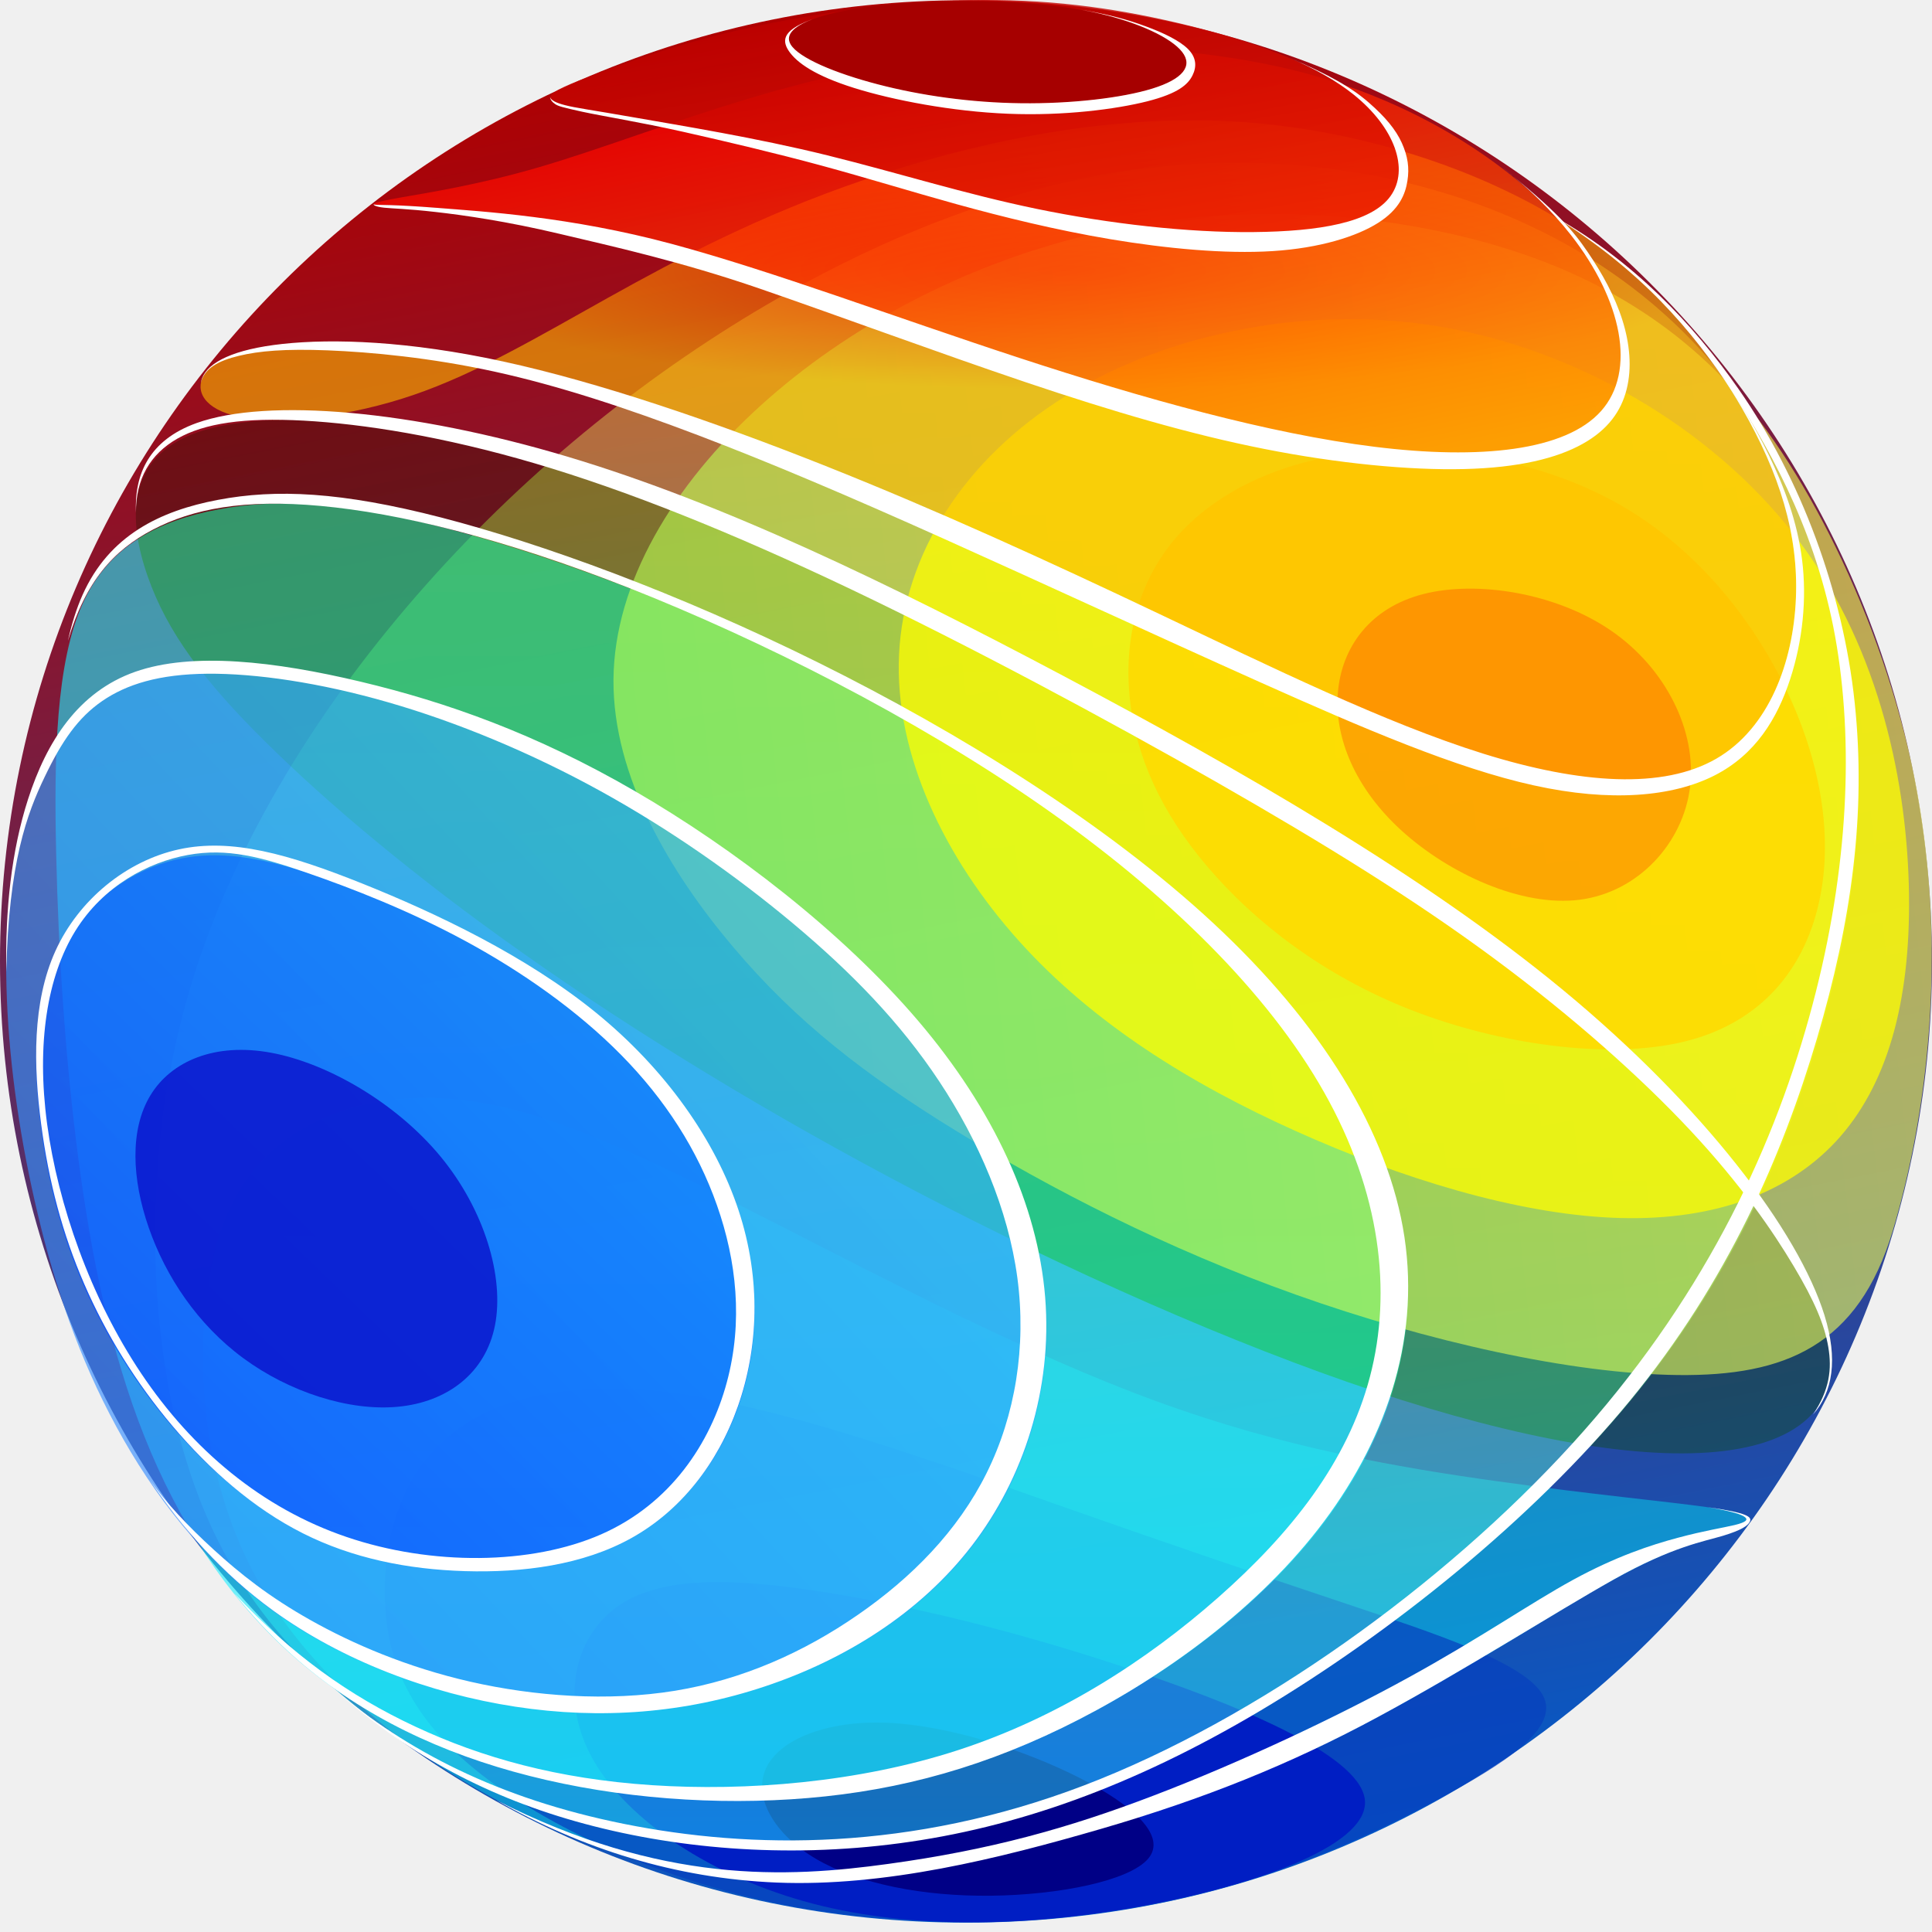
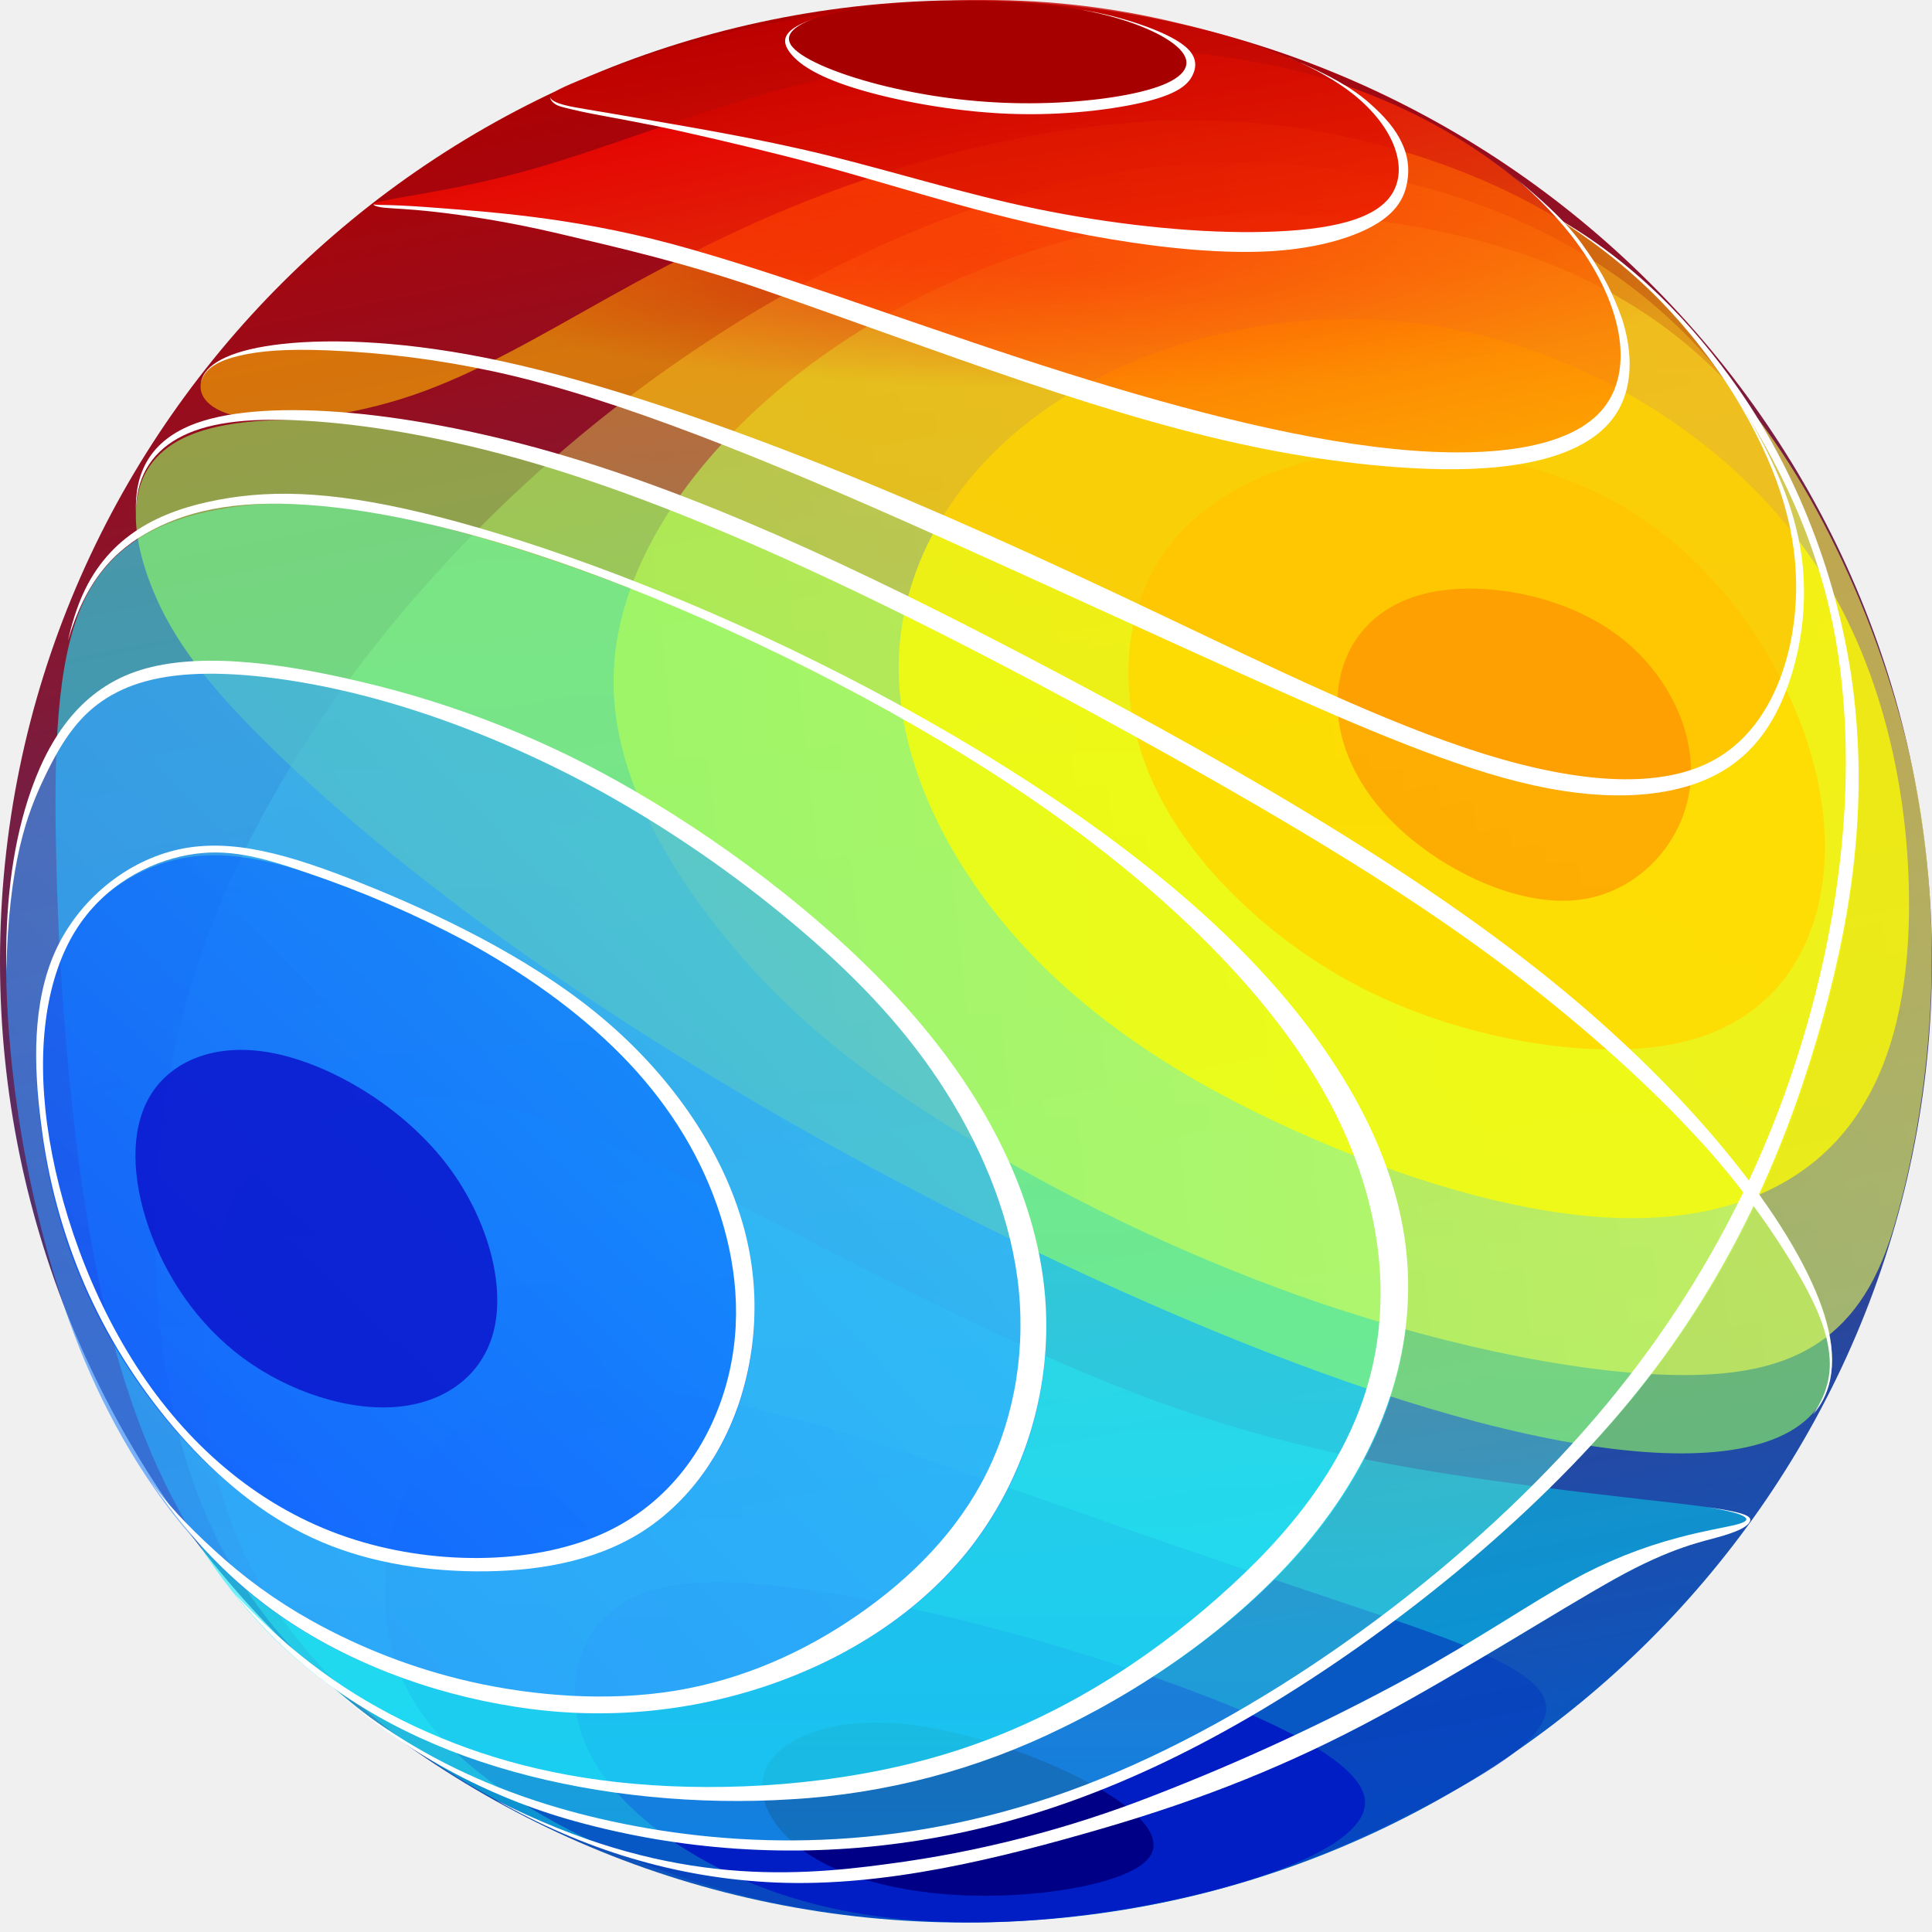
- <svg xmlns="http://www.w3.org/2000/svg" width="32" height="32" viewBox="0 0 32 32" fill="none">
-   <path fill-rule="evenodd" clip-rule="evenodd" d="M32 15.924C32 7.139 24.828 0.004 16 0.004C7.172 0.004 0 7.139 0 15.924C0 24.709 7.172 31.845 16 31.845C24.828 31.845 32 24.709 32 15.924Z" fill="url(#paint0_linear)" />
-   <path fill-rule="evenodd" clip-rule="evenodd" d="M19.15 23.208C21.272 23.983 23.185 24.309 24.77 24.53C26.354 24.752 27.61 24.869 28.268 24.962C28.925 25.053 28.983 25.12 28.954 25.19C28.925 25.26 28.809 25.334 28.506 25.424C28.202 25.514 27.712 25.621 26.731 26.16C25.751 26.699 24.28 27.67 22.822 28.439C21.364 29.208 19.918 29.775 18.214 30.259C16.51 30.743 14.548 31.144 12.739 31.071C10.93 30.997 9.274 30.45 7.755 29.547C6.235 28.645 4.853 27.388 4.106 25.864C3.358 24.34 3.247 22.548 3.449 21.265C3.65 19.982 4.164 19.207 4.97 18.721C5.776 18.236 6.873 18.04 8.155 18.298C9.436 18.556 10.901 19.268 12.799 20.238C14.697 21.207 17.027 22.432 19.15 23.208Z" fill="#00F8FF" fill-opacity="0.396" />
-   <path opacity="0.7" fill-rule="evenodd" clip-rule="evenodd" d="M22.291 26.561C23.778 27.058 25.258 27.542 25.553 28.076C25.848 28.611 24.96 29.197 23.762 29.833C22.564 30.469 21.056 31.155 19.164 31.529C17.271 31.903 14.995 31.963 12.895 31.53C10.796 31.096 8.874 30.169 7.767 29.223C6.66 28.277 6.369 27.311 6.374 26.338C6.378 25.365 6.68 24.384 7.476 23.75C8.271 23.117 9.56 22.831 11.365 23.104C13.17 23.378 15.492 24.212 17.4 24.884C19.308 25.555 20.804 26.064 22.291 26.561Z" fill="#053FBE" />
-   <path fill-rule="evenodd" clip-rule="evenodd" d="M18.587 27.602C20.463 28.22 22.489 29.046 22.604 29.789C22.718 30.531 20.919 31.189 19.027 31.549C17.135 31.909 15.15 31.971 13.465 31.531C11.78 31.09 10.396 30.147 9.829 29.155C9.262 28.162 9.512 27.121 10.22 26.614C10.929 26.107 12.097 26.135 13.543 26.354C14.988 26.573 16.712 26.983 18.587 27.602Z" fill="#001EC3" />
-   <path fill-rule="evenodd" clip-rule="evenodd" d="M14.698 28.535C13.679 28.492 12.903 28.818 12.687 29.29C12.471 29.762 12.815 30.379 13.521 30.792C14.227 31.204 15.295 31.412 16.413 31.399C17.532 31.387 18.703 31.155 19.017 30.786C19.33 30.416 18.787 29.909 17.884 29.449C16.981 28.99 15.718 28.578 14.698 28.535Z" fill="#000086" />
-   <path opacity="0.8" fill-rule="evenodd" clip-rule="evenodd" d="M14.901 30.459C16.803 30.208 18.74 29.544 20.884 28.282C23.027 27.021 25.377 25.164 27 23.208C28.624 21.252 29.523 19.197 30.095 17.282C30.667 15.367 30.914 13.592 30.719 11.78C30.525 9.968 29.889 8.117 28.859 6.656C27.829 5.195 26.405 4.124 24.673 3.455C22.941 2.787 20.902 2.523 18.808 2.807C16.714 3.092 14.566 3.925 12.496 5.168C10.426 6.41 8.435 8.06 6.747 10.042C5.059 12.023 3.676 14.335 3.028 16.797C2.381 19.259 2.47 21.873 2.974 23.8C3.478 25.727 4.397 26.969 5.515 27.951C6.633 28.934 7.95 29.658 9.541 30.102C11.133 30.546 12.999 30.71 14.901 30.459Z" fill="url(#paint1_linear)" />
-   <path fill-rule="evenodd" clip-rule="evenodd" d="M13.556 11.113C15.896 12.265 18.329 13.762 20.105 15.401C21.881 17.04 22.999 18.822 23.262 20.55C23.524 22.277 22.93 23.952 21.83 25.352C20.729 26.752 19.121 27.877 17.597 28.612C16.073 29.347 14.633 29.691 13.101 29.787C11.569 29.884 9.945 29.732 8.501 29.332C7.057 28.933 5.792 28.286 4.766 27.351C3.739 26.415 2.95 25.192 2.394 23.798C1.838 22.404 1.515 20.84 1.298 19.19C1.081 17.54 0.969 15.805 0.931 14.164C0.892 12.522 0.928 10.975 1.368 9.999C1.808 9.023 2.652 8.618 3.612 8.438C4.572 8.258 5.648 8.303 7.309 8.729C8.97 9.155 11.216 9.962 13.556 11.113Z" fill="#1CEFFF" fill-opacity="0.6" />
-   <g style="mix-blend-mode:multiply">
-     <path fill-rule="evenodd" clip-rule="evenodd" d="M17.618 11.309C20.518 12.83 23.573 14.559 25.89 16.452C28.207 18.345 29.788 20.4 30.22 21.779C30.651 23.159 29.934 23.862 28.56 24.032C27.186 24.201 25.155 23.836 22.779 23.047C20.404 22.257 17.684 21.044 15.21 19.752C12.737 18.46 10.509 17.091 8.677 15.798C6.845 14.506 5.408 13.29 4.389 12.28C3.37 11.271 2.768 10.468 2.446 9.546C2.123 8.624 2.079 7.582 3.256 7.165C4.432 6.748 6.829 6.955 9.4 7.715C11.972 8.475 14.718 9.788 17.618 11.309Z" fill="#94FF63" fill-opacity="0.6" />
-   </g>
-   <path fill-rule="evenodd" clip-rule="evenodd" d="M15.858 18.744C17.387 19.682 19.307 20.677 21.467 21.445C23.627 22.214 26.027 22.756 27.795 22.775C29.563 22.794 30.778 22.295 31.351 20.383C31.923 18.47 32.238 15.845 31.765 13.174C31.292 10.503 29.952 7.783 28.659 6.391C27.366 4.999 25.735 4.235 23.881 3.84C22.026 3.445 19.948 3.42 17.951 3.911C15.954 4.402 14.038 5.41 12.592 6.723C11.147 8.036 10.172 9.655 10.161 11.259C10.15 12.864 11.102 14.454 12.147 15.69C13.191 16.925 14.329 17.806 15.858 18.744Z" fill="url(#paint2_linear)" />
-   <path fill-rule="evenodd" clip-rule="evenodd" d="M0.465 13.374C0.772 12.43 1.294 11.615 2.239 11.286C3.184 10.956 4.551 11.112 5.974 11.448C7.396 11.784 8.875 12.3 10.512 13.24C12.149 14.181 13.945 15.545 15.205 17.008C16.464 18.471 17.187 20.034 17.311 21.544C17.434 23.054 16.958 24.512 16.096 25.622C15.234 26.732 13.987 27.494 12.667 27.931C11.347 28.367 9.955 28.478 8.535 28.263C7.115 28.047 5.666 27.506 4.522 26.683C3.379 25.861 2.54 24.759 1.925 23.627C1.31 22.494 0.918 21.332 0.631 20.133C0.343 18.934 0.16 17.699 0.114 16.545C0.067 15.391 0.158 14.318 0.465 13.374Z" fill="url(#paint3_linear)" />
-   <path fill-rule="evenodd" clip-rule="evenodd" d="M7.703 26C8.657 26.029 9.653 25.904 10.46 25.46C11.267 25.017 11.884 24.256 12.221 23.314C12.558 22.373 12.614 21.251 12.232 20.112C11.849 18.973 11.027 17.817 9.869 16.89C8.711 15.962 7.217 15.264 5.997 14.783C4.778 14.303 3.833 14.04 2.964 14.227C2.095 14.414 1.302 15.049 0.917 15.887C0.532 16.724 0.555 17.762 0.681 18.706C0.807 19.65 1.035 20.499 1.396 21.318C1.757 22.137 2.25 22.926 2.86 23.637C3.471 24.347 4.199 24.979 5.018 25.385C5.838 25.791 6.749 25.972 7.703 26Z" fill="url(#paint4_linear)" />
-   <path fill-rule="evenodd" clip-rule="evenodd" d="M7.293 19.151C8.026 20.037 8.354 21.152 8.199 21.949C8.044 22.745 7.407 23.223 6.593 23.3C5.779 23.378 4.787 23.054 4.029 22.495C3.271 21.937 2.745 21.143 2.464 20.335C2.183 19.528 2.147 18.707 2.492 18.141C2.836 17.575 3.561 17.264 4.492 17.437C5.423 17.609 6.56 18.266 7.293 19.151Z" fill="#0A0FCA" fill-opacity="0.8" />
-   <path fill-rule="evenodd" clip-rule="evenodd" d="M23.374 16.729C24.835 17.299 26.622 17.552 27.869 17.259C29.115 16.965 29.82 16.125 30.094 15.086C30.369 14.047 30.212 12.809 29.657 11.577C29.103 10.345 28.15 9.12 26.852 8.372C25.554 7.625 23.911 7.356 22.551 7.49C21.192 7.625 20.115 8.163 19.47 8.915C18.825 9.668 18.613 10.634 18.714 11.581C18.815 12.527 19.23 13.454 20.005 14.362C20.779 15.27 21.913 16.158 23.374 16.729Z" fill="#FF6D00" fill-opacity="0.857" />
-   <path fill-rule="evenodd" clip-rule="evenodd" d="M21.459 18.733C23.211 19.521 25.105 20.097 26.695 20.169C28.286 20.241 29.571 19.808 30.411 18.903C31.25 17.997 31.644 16.62 31.619 14.818C31.595 13.017 31.152 10.791 29.828 9.002C28.504 7.214 26.298 5.862 24.008 5.437C21.717 5.013 19.341 5.515 17.654 6.558C15.967 7.601 14.97 9.185 14.891 10.84C14.812 12.495 15.652 14.221 16.875 15.583C18.099 16.946 19.708 17.945 21.459 18.733Z" fill="#FFFD00" fill-opacity="0.749" />
-   <path fill-rule="evenodd" clip-rule="evenodd" d="M19.204 10.177C21.056 11.057 22.944 11.984 24.567 12.49C26.19 12.997 27.547 13.082 28.426 12.575C29.304 12.068 29.703 10.969 29.746 9.914C29.789 8.859 29.477 7.85 28.851 6.766C28.226 5.682 27.287 4.525 25.807 3.626C24.328 2.727 22.306 2.086 20.234 2.002C18.162 1.917 16.039 2.389 14.31 2.979C12.58 3.569 11.244 4.278 10.071 4.932C8.898 5.587 7.888 6.187 6.842 6.544C5.796 6.901 4.714 7.015 4.075 6.922C3.437 6.828 3.243 6.527 3.349 6.268C3.454 6.009 3.86 5.793 4.685 5.704C5.511 5.614 6.757 5.651 8.333 5.994C9.908 6.337 11.813 6.985 13.674 7.726C15.535 8.466 17.352 9.298 19.204 10.177Z" fill="url(#paint5_radial)" />
-   <path fill-rule="evenodd" clip-rule="evenodd" d="M16.834 5.964C18.913 6.635 21.017 7.215 22.785 7.431C24.553 7.646 25.986 7.498 26.58 6.841C27.174 6.183 26.931 5.016 26.075 3.938C25.219 2.861 23.752 1.873 22.044 1.336C20.336 0.8 18.389 0.715 16.725 0.827C15.06 0.94 13.68 1.249 12.396 1.634C11.112 2.018 9.925 2.479 8.919 2.772C7.912 3.065 7.085 3.191 6.643 3.27C6.201 3.348 6.144 3.381 6.214 3.39C6.285 3.399 6.483 3.384 7.242 3.443C8.002 3.503 9.323 3.635 11.011 4.083C12.699 4.531 14.754 5.293 16.834 5.964Z" fill="url(#paint6_linear)" />
-   <path fill-rule="evenodd" clip-rule="evenodd" d="M13.704 2.624C14.88 2.915 15.974 3.263 17.173 3.511C18.372 3.758 19.675 3.906 20.763 3.895C21.851 3.884 22.723 3.716 23.038 3.275C23.352 2.834 23.109 2.12 22.426 1.571C21.743 1.023 20.62 0.641 19.507 0.38C18.394 0.118 17.291 -0.023 16.062 0.003C14.834 0.03 13.48 0.224 12.427 0.455C11.374 0.686 10.621 0.953 10.088 1.147C9.555 1.342 9.241 1.463 9.148 1.557C9.056 1.65 9.184 1.716 9.366 1.762C9.547 1.809 9.782 1.837 10.527 1.968C11.273 2.099 12.529 2.333 13.704 2.624Z" fill="url(#paint7_linear)" />
-   <path fill-rule="evenodd" clip-rule="evenodd" d="M16.912 1.712C17.745 1.722 18.585 1.625 19.09 1.468C19.594 1.311 19.761 1.095 19.58 0.862C19.399 0.629 18.869 0.379 18.205 0.225C17.542 0.071 16.745 0.014 15.96 0.017C15.176 0.019 14.405 0.082 13.851 0.207C13.298 0.332 12.963 0.519 13.096 0.739C13.229 0.96 13.829 1.214 14.541 1.399C15.254 1.585 16.079 1.702 16.912 1.712Z" fill="#A60000" />
-   <g style="mix-blend-mode:multiply">
-     <path fill-rule="evenodd" clip-rule="evenodd" d="M26.169 14.902C27.14 14.775 27.88 13.96 27.993 13.034C28.106 12.107 27.592 11.069 26.684 10.445C25.776 9.821 24.473 9.613 23.584 9.837C22.696 10.061 22.223 10.717 22.16 11.467C22.097 12.217 22.445 13.06 23.22 13.763C23.995 14.465 25.197 15.028 26.169 14.902Z" fill="#FF6D00" fill-opacity="0.418" />
-   </g>
-   <g style="mix-blend-mode:screen">
-     <path fill-rule="evenodd" clip-rule="evenodd" d="M2.473 24.5C3.014 25.31 3.687 26.068 4.522 26.674C5.666 27.504 7.115 28.051 8.535 28.268C9.955 28.486 11.347 28.374 12.667 27.933C13.987 27.493 15.234 26.723 16.096 25.602C16.958 24.481 17.434 23.009 17.311 21.485C17.187 19.96 16.464 18.383 15.205 16.905C13.945 15.428 12.149 14.05 10.512 13.101C8.875 12.152 7.396 11.63 5.974 11.291C4.551 10.952 3.184 10.795 2.239 11.127C1.294 11.46 0.772 12.283 0.465 13.236C0.188 14.095 0.087 15.062 0.104 16.098C0.144 14.278 0.451 13.47 0.738 12.872C1.024 12.274 1.291 11.888 1.693 11.611C2.096 11.334 2.634 11.166 3.434 11.159C4.234 11.152 5.294 11.305 6.432 11.633C7.571 11.961 8.786 12.464 9.941 13.1C11.095 13.736 12.19 14.504 13.143 15.302C14.096 16.101 14.908 16.931 15.558 17.913C16.209 18.896 16.699 20.03 16.851 21.166C17.002 22.303 16.817 23.442 16.341 24.399C15.865 25.357 15.099 26.132 14.207 26.748C13.316 27.365 12.299 27.821 11.182 28.004C10.066 28.186 8.849 28.095 7.793 27.855C6.736 27.614 5.839 27.225 5.148 26.837C4.456 26.449 3.971 26.061 3.542 25.669C3.112 25.277 2.739 24.881 2.473 24.5Z" fill="white" />
-   </g>
-   <path fill-rule="evenodd" clip-rule="evenodd" d="M10.46 25.474C9.653 25.924 8.657 26.051 7.703 26.023C6.749 25.994 5.838 25.81 5.018 25.397C4.199 24.985 3.471 24.344 2.86 23.622C2.25 22.901 1.757 22.099 1.396 21.268C1.035 20.436 0.807 19.574 0.681 18.616C0.555 17.658 0.532 16.603 0.917 15.753C1.302 14.903 2.095 14.257 2.964 14.068C3.833 13.878 4.778 14.145 5.997 14.633C7.217 15.121 8.711 15.83 9.869 16.771C11.027 17.713 11.849 18.887 12.232 20.044C12.614 21.2 12.558 22.339 12.221 23.295C11.884 24.251 11.267 25.024 10.46 25.474ZM10.29 17.475C9.563 16.737 8.644 16.093 7.71 15.587C6.776 15.081 5.828 14.713 5.076 14.453C4.323 14.194 3.764 14.042 3.112 14.161C2.459 14.28 1.712 14.669 1.247 15.42C0.783 16.171 0.602 17.284 0.78 18.614C0.959 19.945 1.497 21.494 2.341 22.752C3.186 24.011 4.336 24.98 5.74 25.457C7.144 25.935 8.8 25.922 9.956 25.414C11.111 24.906 11.766 23.902 12.038 22.897C12.31 21.891 12.199 20.884 11.876 19.965C11.553 19.045 11.017 18.213 10.29 17.475Z" fill="white" />
-   <path fill-rule="evenodd" clip-rule="evenodd" d="M3.882 26.392C4.154 26.735 4.449 27.054 4.766 27.345C5.792 28.288 7.057 28.941 8.501 29.343C9.945 29.746 11.569 29.899 13.101 29.802C14.633 29.705 16.073 29.358 17.597 28.617C19.121 27.876 20.729 26.742 21.83 25.33C22.93 23.919 23.524 22.231 23.262 20.489C22.999 18.747 21.881 16.951 20.105 15.299C18.329 13.646 15.896 12.137 13.556 10.976C11.216 9.815 8.97 9.002 7.309 8.572C5.648 8.143 4.572 8.097 3.612 8.279C2.652 8.46 1.808 8.868 1.368 9.852C1.267 10.078 1.187 10.334 1.125 10.614C1.417 9.629 1.878 9.114 2.532 8.773C3.186 8.431 4.034 8.262 5.314 8.38C6.594 8.498 8.305 8.903 10.436 9.745C12.568 10.587 15.119 11.866 17.227 13.331C19.336 14.795 21.001 16.444 21.932 18.093C22.864 19.742 23.062 21.391 22.69 22.805C22.319 24.219 21.378 25.399 20.181 26.456C18.984 27.512 17.531 28.446 15.874 28.986C14.217 29.526 12.356 29.671 10.797 29.568C9.237 29.465 7.979 29.113 6.879 28.598C5.779 28.084 4.835 27.409 3.882 26.392Z" fill="white" />
-   <path fill-rule="evenodd" clip-rule="evenodd" d="M2.252 8.491C2.247 7.933 2.489 7.52 2.938 7.265C3.387 7.01 4.043 6.913 5.03 6.967C6.017 7.021 7.335 7.227 8.859 7.675C10.382 8.123 12.11 8.815 14.09 9.758C16.069 10.702 18.299 11.898 20.144 12.951C21.988 14.005 23.447 14.914 24.743 15.873C26.039 16.831 27.172 17.839 28.003 18.729C28.834 19.619 29.364 20.392 29.71 20.973C30.057 21.554 30.22 21.944 30.282 22.31C30.344 22.675 30.305 23.017 30.029 23.43C30.358 23.054 30.444 22.513 30.22 21.787C29.788 20.392 28.207 18.313 25.89 16.399C23.573 14.485 20.518 12.736 17.618 11.198C14.718 9.66 11.972 8.332 9.4 7.564C6.829 6.795 4.432 6.586 3.256 7.007C2.463 7.292 2.224 7.863 2.252 8.491Z" fill="white" />
-   <path fill-rule="evenodd" clip-rule="evenodd" d="M28.293 24.965C28.296 24.965 28.299 24.966 28.302 24.966C28.956 25.06 29.014 25.127 28.985 25.198C28.956 25.27 28.841 25.345 28.539 25.437C28.237 25.529 27.706 25.612 26.731 26.16C25.756 26.708 24.272 27.657 22.822 28.439C21.372 29.222 19.934 29.798 18.24 30.291C16.545 30.783 14.659 31.255 12.86 31.181C11.187 31.111 9.646 30.625 8.223 29.818C10.96 31.21 13.031 31.104 14.713 30.872C16.394 30.641 17.685 30.285 19.116 29.737C20.547 29.19 22.118 28.45 23.318 27.791C24.519 27.132 25.35 26.552 26.055 26.167C26.76 25.782 27.341 25.59 27.788 25.471C28.234 25.351 28.547 25.304 28.728 25.26C28.91 25.216 28.959 25.176 28.904 25.13C28.849 25.084 28.69 25.032 28.293 24.965Z" fill="white" />
-   <path fill-rule="evenodd" clip-rule="evenodd" d="M28.475 6.158C28.612 6.359 28.737 6.56 28.851 6.758C29.477 7.842 29.789 8.852 29.746 9.906C29.703 10.961 29.304 12.06 28.426 12.567C27.547 13.074 26.19 12.989 24.567 12.483C22.944 11.976 21.056 11.049 19.204 10.17C17.352 9.29 15.535 8.458 13.674 7.718C11.813 6.978 9.908 6.329 8.333 5.987C6.757 5.644 5.511 5.607 4.685 5.696C3.86 5.785 3.454 6.001 3.349 6.26C3.338 6.287 3.33 6.314 3.326 6.342C3.385 6.098 3.622 5.974 3.955 5.894C4.289 5.813 4.719 5.775 5.43 5.803C6.141 5.831 7.133 5.924 8.19 6.155C9.246 6.386 10.367 6.755 11.563 7.209C12.759 7.664 14.031 8.205 15.623 8.919C17.215 9.633 19.129 10.519 20.856 11.293C22.582 12.066 24.122 12.726 25.403 13.008C26.683 13.291 27.703 13.195 28.392 12.847C29.081 12.498 29.438 11.897 29.65 11.251C29.861 10.605 29.927 9.916 29.849 9.279C29.771 8.642 29.549 8.058 29.302 7.547C29.055 7.036 28.783 6.598 28.475 6.158Z" fill="white" />
-   <path fill-rule="evenodd" clip-rule="evenodd" d="M24.862 2.757C25.317 3.112 25.709 3.496 26.02 3.893C26.866 4.975 27.107 6.147 26.519 6.808C25.931 7.468 24.515 7.617 22.766 7.4C21.017 7.183 18.937 6.601 16.88 5.927C14.824 5.254 12.791 4.488 11.122 4.039C9.452 3.589 7.993 3.503 7.242 3.443C6.491 3.384 6.284 3.399 6.214 3.39C6.197 3.388 6.187 3.385 6.19 3.379C6.178 3.397 6.224 3.425 6.362 3.44C6.5 3.455 6.741 3.457 7.213 3.511C7.685 3.564 8.4 3.667 9.259 3.871C10.117 4.074 11.274 4.329 12.591 4.783C13.908 5.237 15.539 5.842 16.99 6.331C18.44 6.819 19.71 7.192 20.937 7.435C22.163 7.678 23.346 7.791 24.252 7.769C25.158 7.747 25.788 7.589 26.211 7.353C26.635 7.118 26.852 6.806 26.942 6.449C27.032 6.092 26.995 5.691 26.871 5.299C26.747 4.908 26.537 4.526 26.296 4.173C26.056 3.82 25.785 3.495 24.862 2.757Z" fill="white" />
-   <path fill-rule="evenodd" clip-rule="evenodd" d="M21.35 0.955C21.763 1.131 22.131 1.334 22.42 1.566C23.103 2.114 23.347 2.806 23.032 3.247C22.718 3.688 21.851 3.833 20.763 3.844C19.676 3.855 18.372 3.707 17.173 3.46C15.974 3.212 14.88 2.864 13.704 2.573C12.529 2.282 11.266 2.079 10.521 1.948C9.775 1.817 9.54 1.789 9.359 1.742C9.222 1.707 9.115 1.661 9.111 1.6C9.111 1.65 9.149 1.694 9.198 1.726C9.247 1.758 9.309 1.777 9.645 1.851C9.981 1.924 10.598 2.022 11.315 2.183C12.032 2.344 12.856 2.539 13.615 2.745C14.374 2.951 15.067 3.167 15.844 3.382C16.621 3.596 17.482 3.809 18.398 3.963C19.315 4.116 20.288 4.209 21.078 4.159C21.867 4.109 22.473 3.915 22.825 3.692C23.177 3.47 23.276 3.218 23.311 2.998C23.346 2.779 23.318 2.59 23.219 2.368C23.119 2.146 22.942 1.934 22.668 1.696C22.395 1.458 22.02 1.238 21.35 0.955Z" fill="white" />
-   <path fill-rule="evenodd" clip-rule="evenodd" d="M17.907 0.162C18.009 0.18 18.109 0.201 18.206 0.223C18.869 0.377 19.399 0.627 19.58 0.86C19.762 1.093 19.594 1.309 19.09 1.466C18.585 1.623 17.745 1.72 16.912 1.71C16.079 1.7 15.254 1.583 14.541 1.397C13.829 1.212 13.229 0.958 13.096 0.737C12.993 0.566 13.171 0.416 13.515 0.298C12.978 0.48 12.935 0.652 13.066 0.846C13.198 1.04 13.503 1.255 14.147 1.457C14.791 1.659 15.772 1.847 16.697 1.884C17.622 1.922 18.489 1.808 19.003 1.678C19.517 1.547 19.676 1.399 19.751 1.25C19.825 1.101 19.815 0.951 19.678 0.813C19.54 0.674 19.275 0.546 18.982 0.438C18.689 0.329 18.367 0.239 17.907 0.162Z" fill="white" />
-   <path fill-rule="evenodd" clip-rule="evenodd" d="M10.338 30.21C12.438 30.631 15.082 30.668 17.95 29.574C20.817 28.48 23.909 26.253 26.036 23.919C28.163 21.584 29.326 19.14 29.962 16.859C30.599 14.578 30.709 12.459 30.424 10.707C30.139 8.956 29.398 7.567 28.706 6.507C28.013 5.446 27.187 4.494 25.777 3.605C27.051 4.329 28.037 5.354 28.799 6.448C29.829 7.926 30.525 9.802 30.719 11.635C30.914 13.468 30.667 15.263 30.095 17.2C29.523 19.137 28.624 21.217 27 23.196C25.377 25.174 23.027 27.053 20.884 28.329C18.74 29.604 16.803 30.277 14.901 30.53C12.999 30.784 11.133 30.618 9.541 30.169C7.95 29.72 6.669 28.985 5.551 27.991C6.721 28.984 8.238 29.789 10.338 30.21Z" fill="white" />
+ <svg xmlns="http://www.w3.org/2000/svg" width="32" height="32" fill="none">
+   <path fill-rule="evenodd" clip-rule="evenodd" d="M32 15.924C32 7.14 24.828.004 16 .004S0 7.139 0 15.924s7.172 15.92 16 15.92 16-7.135 16-15.92z" fill="url(#paint0_linear)" />
+   <path fill-rule="evenodd" clip-rule="evenodd" d="M19.15 23.208c2.122.775 4.035 1.1 5.62 1.322 1.584.222 2.84.34 3.498.431.657.093.715.159.686.229-.029.07-.145.144-.448.234-.304.09-.794.197-1.775.736-.98.539-2.45 1.51-3.909 2.279-1.458.77-2.904 1.336-4.608 1.82-1.704.484-3.666.885-5.475.812-1.809-.074-3.465-.621-4.984-1.524-1.52-.902-2.902-2.16-3.65-3.683-.747-1.524-.858-3.316-.656-4.599.201-1.283.715-2.058 1.521-2.544.806-.485 1.903-.681 3.185-.423 1.28.258 2.746.97 4.644 1.94 1.898.969 4.228 2.194 6.35 2.97z" fill="#00F8FF" fill-opacity=".396" />
+   <path opacity=".7" fill-rule="evenodd" clip-rule="evenodd" d="M22.291 26.561c1.487.497 2.967.98 3.262 1.515.295.535-.593 1.12-1.791 1.757-1.198.636-2.706 1.322-4.598 1.696-1.893.374-4.17.434-6.269 0-2.099-.433-4.02-1.36-5.128-2.306-1.107-.946-1.398-1.912-1.393-2.885.004-.973.306-1.954 1.102-2.588.795-.633 2.084-.92 3.89-.646 1.804.274 4.126 1.108 6.034 1.78 1.908.671 3.404 1.18 4.891 1.677z" fill="#053FBE" />
+   <path fill-rule="evenodd" clip-rule="evenodd" d="M18.587 27.602c1.876.618 3.902 1.444 4.017 2.187.114.742-1.685 1.4-3.577 1.76-1.892.36-3.877.422-5.562-.018-1.685-.44-3.07-1.384-3.636-2.376-.567-.993-.317-2.034.391-2.541.71-.507 1.877-.48 3.323-.26 1.445.22 3.17.63 5.044 1.248z" fill="#001EC3" />
+   <path fill-rule="evenodd" clip-rule="evenodd" d="M14.698 28.535c-1.02-.043-1.795.283-2.011.755-.216.472.128 1.09.834 1.502.706.412 1.774.62 2.892.607 1.12-.012 2.29-.244 2.604-.613.313-.37-.23-.878-1.133-1.337-.903-.46-2.166-.87-3.186-.914z" fill="#000086" />
+   <path opacity=".8" fill-rule="evenodd" clip-rule="evenodd" d="M14.9 30.46c1.903-.252 3.84-.916 5.984-2.178 2.143-1.26 4.493-3.118 6.116-5.074 1.624-1.956 2.523-4.011 3.095-5.926.572-1.915.819-3.69.624-5.502-.194-1.812-.83-3.663-1.86-5.124-1.03-1.46-2.454-2.532-4.186-3.2-1.732-.669-3.771-.933-5.865-.649-2.094.285-4.242 1.118-6.312 2.36a23.498 23.498 0 00-5.75 4.875c-1.687 1.98-3.07 4.293-3.718 6.755-.647 2.462-.558 5.076-.054 7.003.504 1.927 1.423 3.169 2.54 4.151 1.119.983 2.436 1.707 4.027 2.151 1.592.444 3.458.608 5.36.357z" fill="url(#paint1_linear)" />
+   <path fill-rule="evenodd" clip-rule="evenodd" d="M13.556 11.113c2.34 1.152 4.773 2.65 6.55 4.288 1.775 1.64 2.893 3.42 3.156 5.149.262 1.727-.332 3.402-1.432 4.802-1.101 1.4-2.71 2.525-4.233 3.26a11.721 11.721 0 01-4.496 1.175c-1.532.097-3.156-.055-4.6-.454-1.444-.4-2.709-1.047-3.735-1.982-1.027-.936-1.816-2.159-2.372-3.553-.556-1.393-.879-2.958-1.096-4.608a47.655 47.655 0 01-.367-5.026c-.039-1.642-.003-3.189.437-4.165s1.284-1.381 2.244-1.561c.96-.18 2.036-.135 3.697.291 1.66.426 3.907 1.233 6.247 2.384z" fill="#1CEFFF" fill-opacity=".6" />
+   <path fill-rule="evenodd" clip-rule="evenodd" d="M17.618 11.309c2.9 1.52 5.955 3.25 8.272 5.143 2.317 1.893 3.898 3.948 4.33 5.327.431 1.38-.286 2.083-1.66 2.253-1.374.169-3.405-.196-5.78-.985-2.376-.79-5.096-2.003-7.57-3.295-2.473-1.291-4.7-2.661-6.533-3.954-1.832-1.292-3.27-2.508-4.288-3.518-1.02-1.009-1.62-1.812-1.943-2.734-.323-.922-.367-1.964.81-2.381 1.176-.417 3.573-.21 6.144.55 2.572.76 5.318 2.073 8.218 3.594z" fill="#94FF63" fill-opacity=".6" />
+   <path fill-rule="evenodd" clip-rule="evenodd" d="M15.858 18.744a30.247 30.247 0 005.61 2.701c2.16.769 4.56 1.31 6.327 1.33 1.768.02 2.983-.48 3.556-2.392.572-1.913.887-4.538.414-7.21-.473-2.67-1.813-5.39-3.106-6.782C27.366 5 25.735 4.235 23.881 3.84c-1.855-.395-3.933-.42-5.93.071-1.997.491-3.913 1.499-5.359 2.812-1.445 1.313-2.42 2.932-2.43 4.536-.012 1.605.94 3.195 1.985 4.43 1.044 1.236 2.182 2.117 3.71 3.055z" fill="url(#paint2_linear)" />
+   <path fill-rule="evenodd" clip-rule="evenodd" d="M.465 13.374c.307-.944.83-1.759 1.774-2.088.945-.33 2.312-.174 3.735.162 1.422.336 2.9.852 4.538 1.792 1.637.94 3.433 2.305 4.693 3.768 1.26 1.463 1.982 3.026 2.106 4.536a5.898 5.898 0 01-1.215 4.078c-.862 1.11-2.11 1.872-3.429 2.309a8.83 8.83 0 01-4.132.332c-1.42-.216-2.87-.757-4.013-1.58-1.143-.822-1.982-1.924-2.597-3.056C1.31 22.494.918 21.332.631 20.133a18.855 18.855 0 01-.517-3.588c-.047-1.154.044-2.227.351-3.171z" fill="url(#paint3_linear)" />
+   <path fill-rule="evenodd" clip-rule="evenodd" d="M7.703 26c.954.029 1.95-.096 2.757-.54.807-.443 1.424-1.204 1.761-2.146a4.872 4.872 0 00.01-3.202c-.382-1.139-1.204-2.295-2.362-3.222-1.158-.928-2.652-1.626-3.872-2.107-1.22-.48-2.164-.743-3.033-.556-.869.187-1.662.822-2.047 1.66-.385.837-.362 1.875-.236 2.819s.354 1.793.715 2.612c.36.819.854 1.608 1.464 2.319.61.71 1.339 1.342 2.158 1.748.82.406 1.731.587 2.685.615z" fill="url(#paint4_linear)" />
+   <path fill-rule="evenodd" clip-rule="evenodd" d="M7.293 19.151c.733.886 1.06 2.001.906 2.798-.155.796-.792 1.274-1.606 1.351-.814.078-1.806-.246-2.564-.805-.758-.558-1.284-1.352-1.565-2.16-.281-.807-.317-1.628.028-2.194.344-.566 1.07-.877 2-.704.931.172 2.068.829 2.8 1.714z" fill="#0A0FCA" fill-opacity=".8" />
+   <path fill-rule="evenodd" clip-rule="evenodd" d="M23.374 16.729c1.46.57 3.248.823 4.495.53 1.246-.294 1.951-1.134 2.225-2.173.274-1.039.118-2.277-.437-3.509-.554-1.232-1.507-2.457-2.805-3.205-1.298-.747-2.941-1.016-4.3-.882-1.36.135-2.437.673-3.082 1.425-.645.753-.857 1.719-.756 2.666.101.946.516 1.873 1.29 2.781a8.522 8.522 0 003.37 2.367z" fill="#FF6D00" fill-opacity=".857" />
+   <path fill-rule="evenodd" clip-rule="evenodd" d="M21.459 18.733c1.752.788 3.646 1.364 5.236 1.436 1.59.072 2.876-.361 3.716-1.266.84-.906 1.233-2.283 1.208-4.085-.024-1.801-.467-4.027-1.791-5.816-1.324-1.788-3.53-3.14-5.82-3.565-2.291-.424-4.667.078-6.354 1.121-1.687 1.043-2.684 2.627-2.763 4.282-.079 1.655.76 3.38 1.984 4.743 1.224 1.363 2.833 2.362 4.584 3.15z" fill="#FFFD00" fill-opacity=".749" />
+   <path fill-rule="evenodd" clip-rule="evenodd" d="M19.204 10.177c1.852.88 3.74 1.807 5.363 2.313 1.623.507 2.98.592 3.859.085.878-.507 1.277-1.606 1.32-2.66.043-1.056-.27-2.065-.895-3.15-.625-1.083-1.564-2.24-3.044-3.14-1.48-.898-3.5-1.539-5.573-1.623-2.072-.085-4.195.387-5.924.977-1.73.59-3.066 1.3-4.24 1.953-1.172.655-2.182 1.255-3.228 1.612-1.046.357-2.128.471-2.766.378-.639-.094-.833-.395-.727-.654.105-.259.51-.475 1.336-.564.826-.09 2.072-.053 3.648.29 1.575.343 3.48.991 5.34 1.732 1.862.74 3.679 1.572 5.531 2.451z" fill="url(#paint5_radial)" />
+   <path fill-rule="evenodd" clip-rule="evenodd" d="M16.834 5.964c2.08.671 4.183 1.25 5.951 1.467 1.768.215 3.2.067 3.795-.59.594-.658.35-1.825-.505-2.903-.856-1.077-2.323-2.065-4.031-2.602-1.708-.536-3.655-.62-5.32-.509-1.664.113-3.044.422-4.328.807-1.284.384-2.47.845-3.477 1.138-1.007.293-1.834.419-2.276.498-.442.078-.499.11-.429.12.07.009.269-.006 1.028.053.76.06 2.08.192 3.769.64 1.688.448 3.743 1.21 5.823 1.881z" fill="url(#paint6_linear)" />
+   <path fill-rule="evenodd" clip-rule="evenodd" d="M13.704 2.624c1.176.29 2.27.639 3.47.887 1.198.247 2.502.395 3.59.384 1.087-.01 1.959-.179 2.274-.62.314-.441.071-1.155-.612-1.704-.683-.548-1.806-.93-2.92-1.191a13.43 13.43 0 00-3.444-.377c-1.228.027-2.582.221-3.635.452-1.053.23-1.806.498-2.34.692-.532.195-.846.316-.939.41-.092.093.036.159.218.205.181.047.416.075 1.162.206.745.131 2.001.365 3.176.656z" fill="url(#paint7_linear)" />
+   <path fill-rule="evenodd" clip-rule="evenodd" d="M16.912 1.712c.833.01 1.673-.087 2.178-.244.504-.157.671-.373.49-.606C19.4.63 18.87.38 18.205.225c-.663-.154-1.46-.211-2.244-.208-.785.002-1.556.065-2.11.19-.553.125-.888.312-.755.532.133.22.733.475 1.445.66.713.186 1.538.303 2.37.313z" fill="#A60000" />
+   <path fill-rule="evenodd" clip-rule="evenodd" d="M26.169 14.902c.97-.127 1.71-.942 1.824-1.868.113-.927-.4-1.966-1.309-2.59-.909-.623-2.212-.831-3.1-.607-.888.224-1.361.88-1.424 1.63-.063.75.285 1.593 1.06 2.296.775.702 1.977 1.265 2.949 1.139z" fill="#FF6D00" fill-opacity=".418" />
+   <path fill-rule="evenodd" clip-rule="evenodd" d="M2.473 24.5c.541.81 1.214 1.568 2.05 2.174 1.143.83 2.592 1.377 4.012 1.595a8.749 8.749 0 004.132-.336c1.32-.44 2.567-1.21 3.43-2.33a5.997 5.997 0 001.214-4.118c-.124-1.525-.847-3.102-2.106-4.58-1.26-1.477-3.056-2.855-4.693-3.804a16.35 16.35 0 00-4.538-1.81c-1.423-.339-2.79-.496-3.735-.164-.945.333-1.467 1.155-1.774 2.109-.277.86-.378 1.826-.361 2.862.04-1.82.347-2.628.634-3.226.286-.598.553-.984.955-1.261.403-.277.941-.445 1.741-.452.8-.007 1.86.146 2.998.474 1.139.329 2.354.832 3.509 1.467a20.265 20.265 0 013.202 2.202c.953.8 1.765 1.63 2.415 2.611.651.983 1.14 2.117 1.293 3.253.151 1.137-.034 2.276-.51 3.233-.476.958-1.242 1.733-2.134 2.35-.89.616-1.908 1.072-3.025 1.255-1.116.182-2.333.09-3.39-.15a9.93 9.93 0 01-2.644-1.017 8.347 8.347 0 01-1.606-1.168c-.43-.392-.803-.788-1.07-1.169z" fill="#fff" />
+   <path fill-rule="evenodd" clip-rule="evenodd" d="M10.46 25.474c-.807.45-1.803.577-2.757.549-.954-.03-1.865-.213-2.685-.626-.82-.412-1.547-1.053-2.158-1.775a9.527 9.527 0 01-1.464-2.354 9.723 9.723 0 01-.715-2.652c-.126-.958-.149-2.013.236-2.863.385-.85 1.178-1.496 2.047-1.685.869-.19 1.814.077 3.033.565 1.22.488 2.714 1.197 3.872 2.139 1.158.941 1.98 2.115 2.363 3.272a5.02 5.02 0 01-.01 3.251c-.338.956-.955 1.73-1.762 2.18zm-.17-7.999c-.727-.738-1.646-1.382-2.58-1.888a17.672 17.672 0 00-2.634-1.134c-.753-.26-1.312-.411-1.964-.292-.653.119-1.4.508-1.865 1.259-.464.75-.645 1.864-.467 3.194.179 1.331.717 2.88 1.561 4.138.845 1.259 1.995 2.228 3.399 2.706 1.404.477 3.06.464 4.216-.044 1.155-.508 1.81-1.512 2.082-2.517.272-1.006.16-2.013-.162-2.932-.323-.92-.859-1.752-1.586-2.49z" fill="#fff" />
+   <path fill-rule="evenodd" clip-rule="evenodd" d="M3.882 26.392c.272.343.567.662.884.953 1.026.943 2.29 1.596 3.735 1.998 1.444.403 3.068.556 4.6.459a11.646 11.646 0 004.496-1.185c1.524-.74 3.132-1.875 4.233-3.287 1.1-1.41 1.694-3.1 1.432-4.841-.263-1.742-1.381-3.538-3.157-5.19-1.776-1.653-4.21-3.162-6.549-4.323-2.34-1.161-4.586-1.974-6.247-2.404-1.661-.43-2.737-.475-3.697-.293-.96.181-1.804.59-2.244 1.573-.101.226-.18.482-.243.762.292-.985.753-1.5 1.407-1.841.654-.342 1.502-.511 2.782-.393s2.99.523 5.122 1.365c2.132.842 4.683 2.121 6.791 3.586 2.109 1.464 3.774 3.113 4.705 4.762.932 1.65 1.13 3.298.758 4.712-.371 1.414-1.312 2.594-2.51 3.65-1.196 1.058-2.649 1.991-4.306 2.53-1.657.54-3.518.686-5.077.583-1.56-.103-2.818-.456-3.918-.97s-2.044-1.19-2.997-2.206z" fill="#fff" />
+   <path fill-rule="evenodd" clip-rule="evenodd" d="M2.252 8.491c-.005-.558.237-.97.686-1.226.45-.255 1.105-.352 2.092-.298.987.054 2.305.26 3.829.708 1.523.448 3.251 1.14 5.23 2.083 1.98.944 4.21 2.14 6.055 3.194 1.844 1.053 3.303 1.962 4.6 2.92 1.295.96 2.428 1.967 3.26 2.857a13.08 13.08 0 011.706 2.244c.347.581.51.971.572 1.337.062.366.023.707-.253 1.12.329-.376.415-.917.19-1.643-.431-1.395-2.012-3.474-4.33-5.388-2.316-1.914-5.37-3.663-8.27-5.201C14.717 9.66 11.971 8.332 9.4 7.564c-2.57-.769-4.968-.978-6.144-.557-.793.285-1.031.856-1.004 1.484zM28.293 24.965l.01.001c.653.094.71.16.682.232-.029.072-.144.147-.446.239-.302.091-.833.175-1.808.723-.975.548-2.459 1.497-3.909 2.279-1.45.783-2.888 1.36-4.582 1.852-1.695.492-3.58.964-5.38.89-1.673-.07-3.214-.556-4.637-1.363 2.737 1.392 4.808 1.285 6.49 1.054a18.74 18.74 0 004.403-1.135 36.067 36.067 0 004.202-1.946c1.201-.66 2.032-1.239 2.737-1.624a7.628 7.628 0 011.733-.696c.446-.12.76-.167.94-.211.182-.044.23-.084.176-.13-.055-.046-.214-.098-.611-.165z" fill="#fff" />
+   <path fill-rule="evenodd" clip-rule="evenodd" d="M28.475 6.158c.137.201.262.402.376.6.626 1.084.938 2.094.895 3.148-.043 1.055-.442 2.154-1.32 2.661-.878.507-2.236.422-3.86-.084-1.622-.507-3.51-1.434-5.362-2.313-1.852-.88-3.67-1.712-5.53-2.452-1.861-.74-3.766-1.389-5.341-1.731-1.576-.343-2.822-.38-3.648-.291-.825.09-1.23.305-1.336.564a.38.38 0 00-.023.082c.06-.244.296-.368.63-.448.333-.08.763-.119 1.474-.091a16.2 16.2 0 012.76.352c1.056.23 2.177.6 3.373 1.054 1.196.455 2.468.996 4.06 1.71 1.592.714 3.506 1.6 5.233 2.374 1.726.773 3.266 1.433 4.547 1.715 1.28.283 2.3.188 2.99-.161.688-.348 1.045-.95 1.257-1.596a4.617 4.617 0 00.199-1.972c-.078-.637-.3-1.221-.547-1.732a9.862 9.862 0 00-.827-1.389z" fill="#fff" />
+   <path fill-rule="evenodd" clip-rule="evenodd" d="M24.862 2.757c.455.355.847.74 1.158 1.136.846 1.082 1.087 2.254.499 2.915-.588.66-2.004.809-3.753.592-1.749-.217-3.83-.799-5.886-1.473-2.056-.673-4.089-1.439-5.758-1.888-1.67-.45-3.129-.536-3.88-.596-.751-.059-.958-.044-1.028-.053-.017-.002-.027-.005-.024-.01-.012.017.034.045.172.06.138.015.38.017.851.07.472.054 1.187.157 2.046.36.858.204 2.015.46 3.332.913 1.317.454 2.948 1.059 4.399 1.548 1.45.488 2.72.86 3.947 1.104 1.226.243 2.409.356 3.315.334.906-.022 1.536-.18 1.96-.416.423-.235.64-.547.73-.904.09-.357.053-.758-.07-1.15a4.417 4.417 0 00-.576-1.126c-.24-.353-.511-.678-1.434-1.416z" fill="#fff" />
+   <path fill-rule="evenodd" clip-rule="evenodd" d="M21.35.955c.413.176.78.379 1.07.61.683.549.927 1.24.612 1.682-.314.441-1.181.586-2.269.597-1.087.01-2.39-.137-3.59-.384-1.199-.248-2.293-.596-3.468-.887-1.176-.291-2.439-.494-3.184-.625-.746-.131-.98-.16-1.162-.206-.137-.035-.244-.081-.248-.142 0 .05.037.094.087.126.05.032.111.051.447.125.336.073.953.17 1.67.332.717.161 1.541.356 2.3.562.759.206 1.452.422 2.23.637.776.214 1.636.427 2.553.58.917.154 1.89.247 2.68.197.789-.05 1.395-.244 1.747-.467.352-.222.45-.474.486-.694a1.04 1.04 0 00-.092-.63c-.1-.222-.277-.434-.55-.672-.274-.238-.65-.458-1.32-.74z" fill="#fff" />
+   <path fill-rule="evenodd" clip-rule="evenodd" d="M17.907.162c.102.018.202.039.299.061.663.154 1.193.404 1.374.637.182.233.014.45-.49.606-.505.157-1.345.254-2.178.244a10.074 10.074 0 01-2.37-.313c-.713-.185-1.313-.44-1.446-.66-.103-.17.075-.321.419-.439-.537.182-.58.354-.449.548.132.194.437.41 1.081.611.644.202 1.625.39 2.55.427.925.038 1.792-.076 2.306-.206.514-.131.673-.28.748-.428.074-.149.064-.299-.073-.437-.138-.14-.403-.267-.696-.375a5.687 5.687 0 00-1.075-.276zM10.338 30.21c2.1.421 4.744.458 7.612-.636 2.867-1.095 5.959-3.32 8.086-5.655 2.127-2.335 3.29-4.779 3.926-7.06.637-2.28.747-4.4.462-6.152-.285-1.751-1.026-3.14-1.718-4.2-.693-1.061-1.52-2.013-2.929-2.902 1.274.724 2.26 1.75 3.022 2.843 1.03 1.478 1.726 3.354 1.92 5.187.195 1.833-.052 3.628-.624 5.565-.572 1.937-1.47 4.017-3.095 5.996-1.623 1.978-3.973 3.857-6.116 5.133-2.144 1.275-4.081 1.948-5.983 2.201a13.441 13.441 0 01-5.36-.36 9.894 9.894 0 01-3.99-2.179c1.17.993 2.687 1.798 4.787 2.219z" fill="#fff" />
  <defs>
    <linearGradient id="paint0_linear" x1="-2.233" y1="3.183" x2="4.097" y2="35.036" gradientUnits="userSpaceOnUse">
-       <stop offset="0.001" stop-color="#B00000" />
+       <stop offset=".001" stop-color="#B00000" />
      <stop offset="1" stop-color="#005CCD" />
    </linearGradient>
    <linearGradient id="paint1_linear" x1="2.569" y1="2.694" x2="2.569" y2="30.577" gradientUnits="userSpaceOnUse">
-       <stop stop-color="#FFCC35" stop-opacity="0.6" />
-       <stop offset="1" stop-color="#24E9FF" stop-opacity="0.6" />
+       <stop stop-color="#FFCC35" stop-opacity=".6" />
+       <stop offset="1" stop-color="#24E9FF" stop-opacity=".6" />
    </linearGradient>
    <linearGradient id="paint2_linear" x1="30.987" y1="3.84" x2="9.883" y2="6.124" gradientUnits="userSpaceOnUse">
-       <stop stop-color="#F9FF53" stop-opacity="0.6" />
-       <stop offset="1" stop-color="#B8FF53" stop-opacity="0.6" />
+       <stop stop-color="#F9FF53" stop-opacity=".6" />
+       <stop offset="1" stop-color="#B8FF53" stop-opacity=".6" />
    </linearGradient>
    <linearGradient id="paint3_linear" x1="9.667" y1="9.885" x2="-1.827" y2="20.548" gradientUnits="userSpaceOnUse">
-       <stop stop-color="#33B1FF" stop-opacity="0.632" />
-       <stop offset="1" stop-color="#338BFF" stop-opacity="0.638" />
+       <stop stop-color="#33B1FF" stop-opacity=".632" />
+       <stop offset="1" stop-color="#338BFF" stop-opacity=".638" />
    </linearGradient>
-     <linearGradient id="paint4_linear" x1="6.287" y1="12.829" x2="-0.625" y2="20.002" gradientUnits="userSpaceOnUse">
-       <stop stop-color="#0A76FF" stop-opacity="0.7" />
-       <stop offset="1" stop-color="#0A4FFF" stop-opacity="0.7" />
+     <linearGradient id="paint4_linear" x1="6.287" y1="12.829" x2="-.625" y2="20.002" gradientUnits="userSpaceOnUse">
+       <stop stop-color="#0A76FF" stop-opacity=".7" />
+       <stop offset="1" stop-color="#0A4FFF" stop-opacity=".7" />
    </linearGradient>
-     <radialGradient id="paint5_radial" cx="0" cy="0" r="1" gradientUnits="userSpaceOnUse" gradientTransform="translate(17.6601 4.47895) scale(10.7177 1.9708)">
-       <stop stop-color="#FF3000" stop-opacity="0.6" />
-       <stop offset="1" stop-color="#FFB900" stop-opacity="0.6" />
-     </radialGradient>
    <linearGradient id="paint6_linear" x1="3.333" y1="3.584" x2="4.997" y2="11.492" gradientUnits="userSpaceOnUse">
-       <stop stop-color="#FF0400" stop-opacity="0.7" />
-       <stop offset="1" stop-color="#FF8800" stop-opacity="0.7" />
+       <stop stop-color="#FF0400" stop-opacity=".7" />
+       <stop offset="1" stop-color="#F80" stop-opacity=".7" />
    </linearGradient>
    <linearGradient id="paint7_linear" x1="6.505" y1="1.144" x2="7.336" y2="6.248" gradientUnits="userSpaceOnUse">
-       <stop stop-color="#BC0000" stop-opacity="0.8" />
-       <stop offset="1" stop-color="#EC1A00" stop-opacity="0.8" />
+       <stop stop-color="#BC0000" stop-opacity=".8" />
+       <stop offset="1" stop-color="#EC1A00" stop-opacity=".8" />
    </linearGradient>
+     <radialGradient id="paint5_radial" cx="0" cy="0" r="1" gradientUnits="userSpaceOnUse" gradientTransform="matrix(10.7177 0 0 1.9708 17.66 4.479)">
+       <stop stop-color="#FF3000" stop-opacity=".6" />
+       <stop offset="1" stop-color="#FFB900" stop-opacity=".6" />
+     </radialGradient>
  </defs>
</svg>
